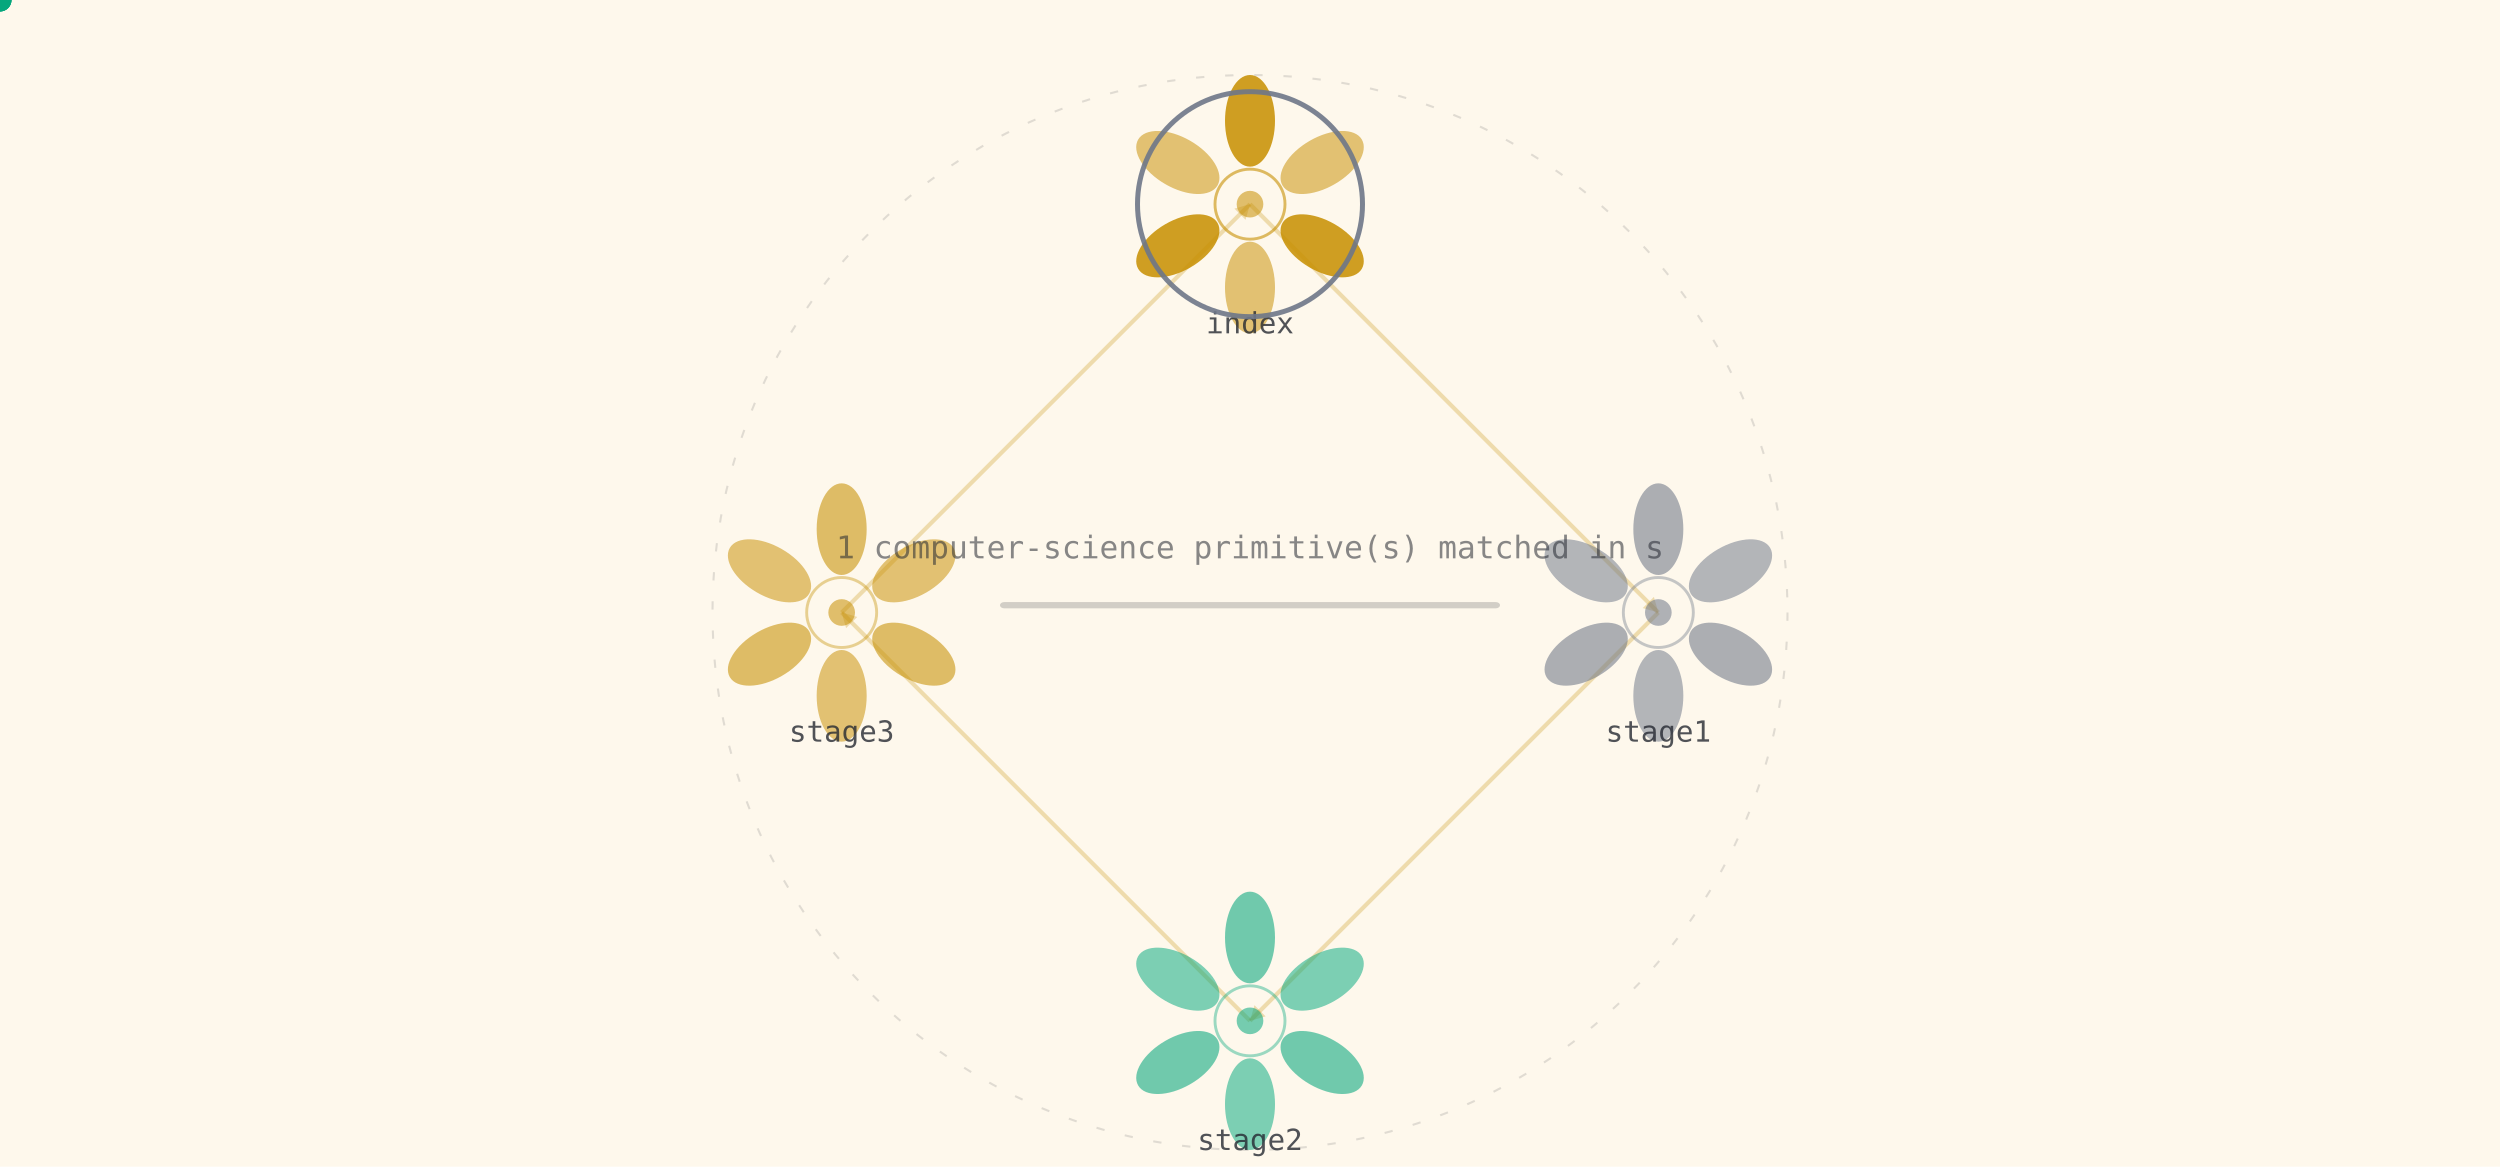
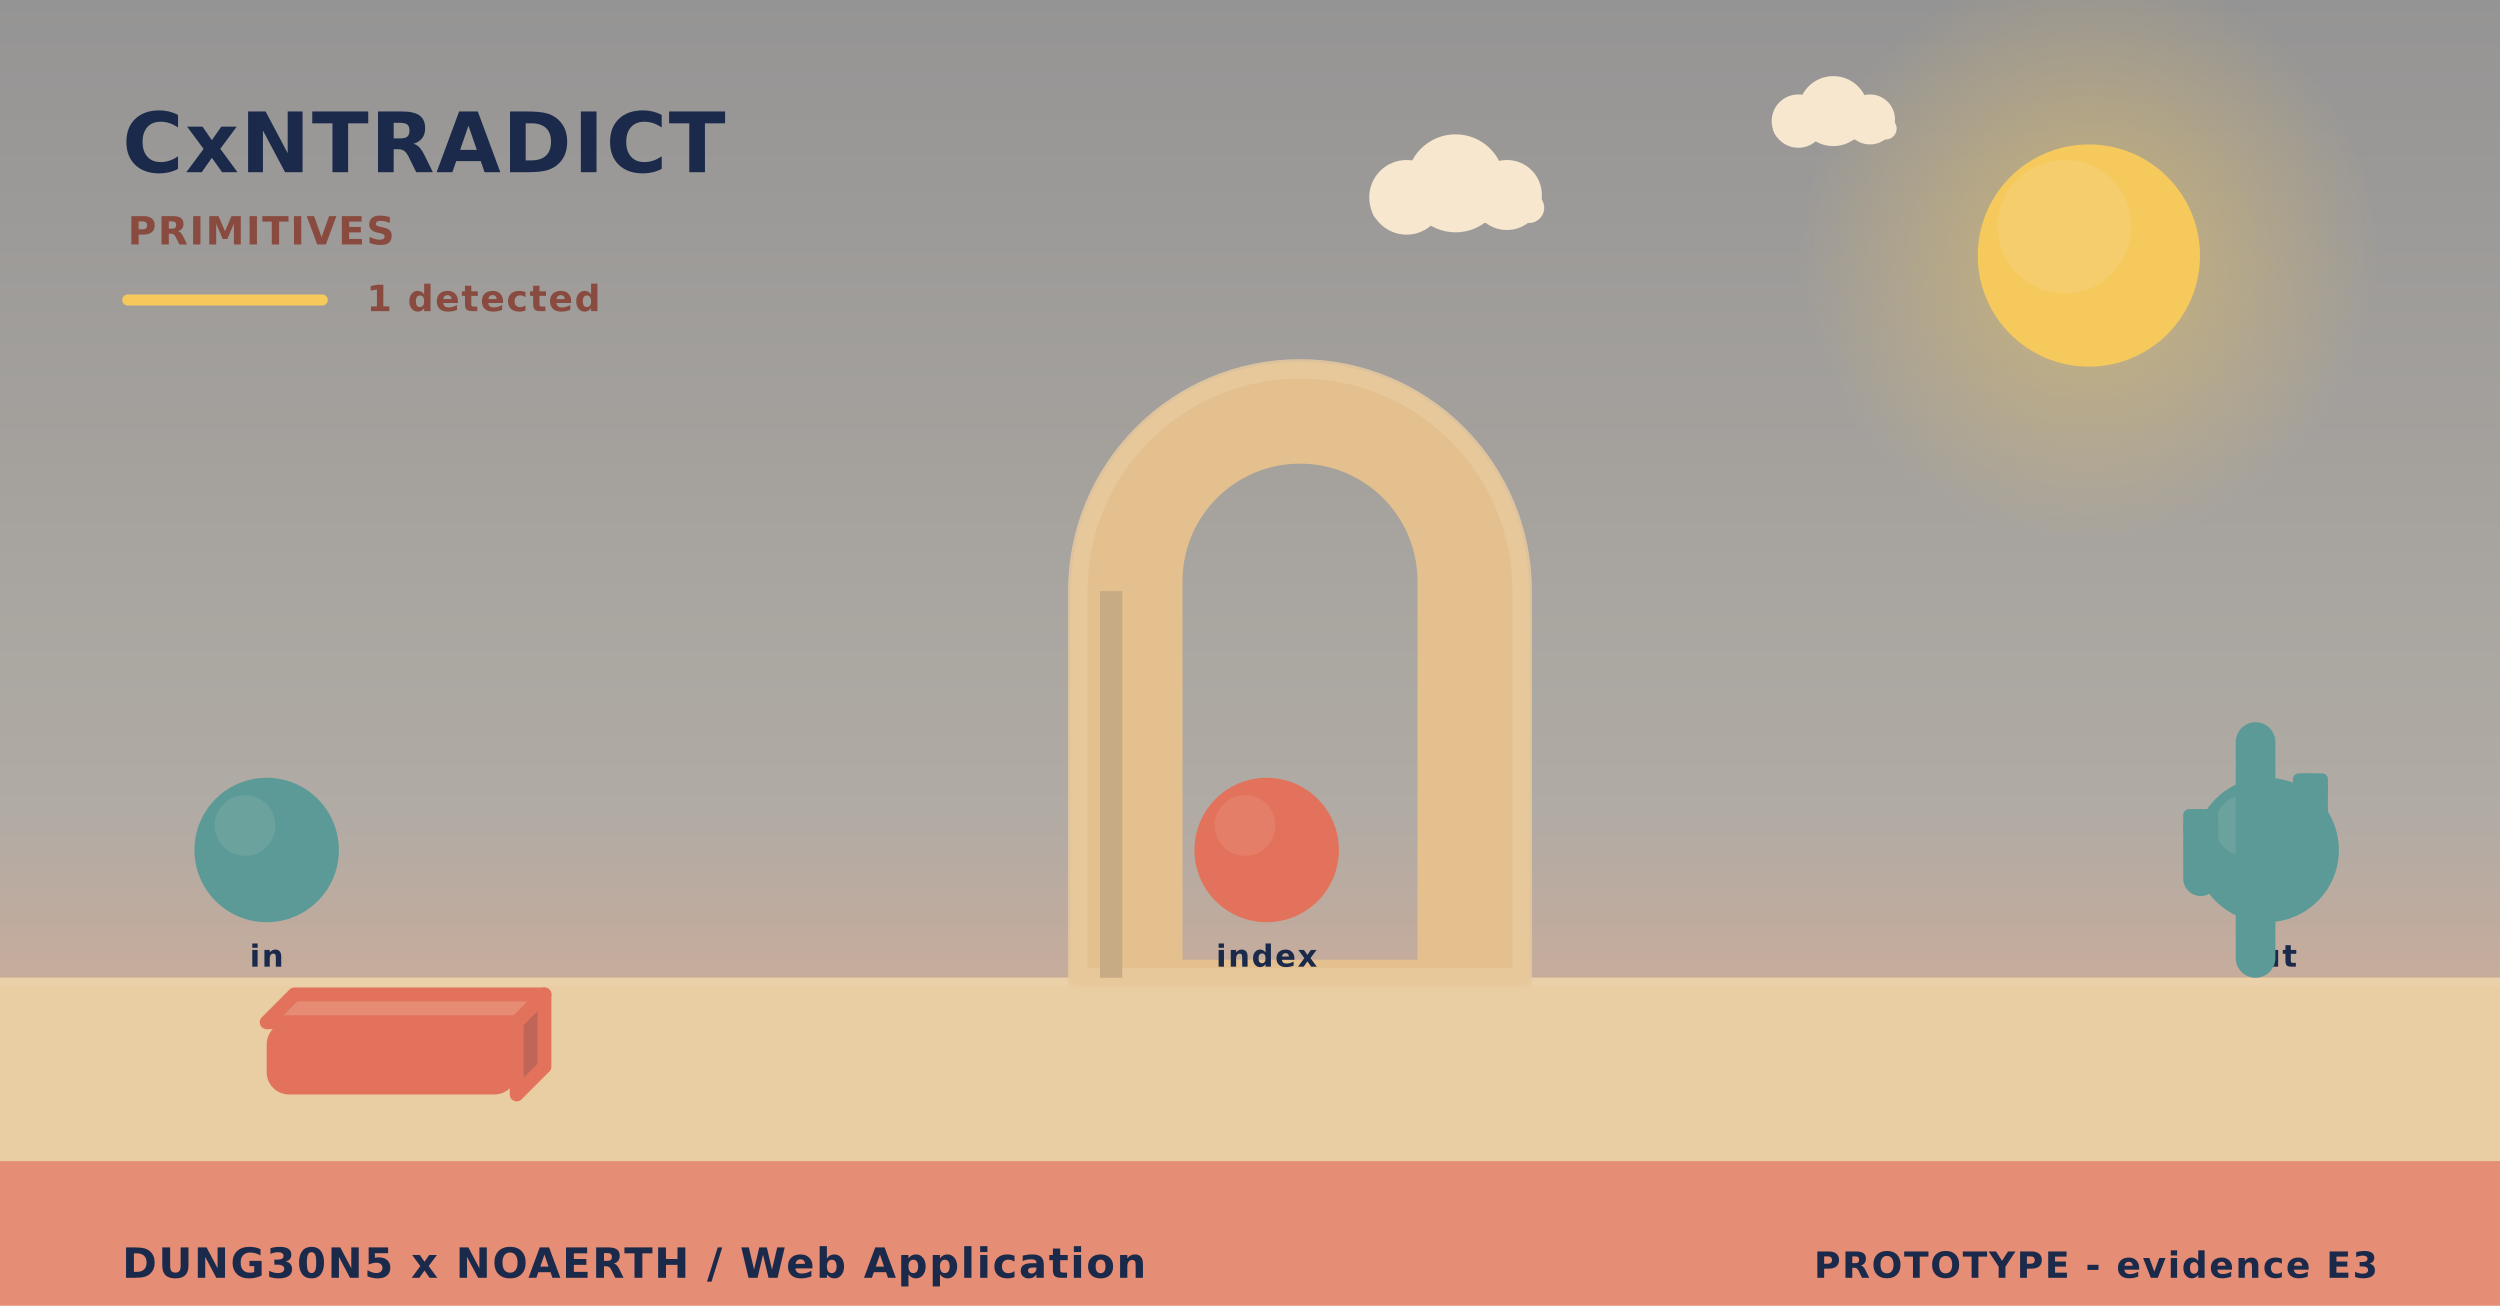
- <svg xmlns="http://www.w3.org/2000/svg" viewBox="0 0 1200 560" width="1200" height="560" role="img" aria-label="CxNTRADICT state machine">
-   <rect width="1200" height="560" fill="#fef8ec" />
-   <defs>
-     <linearGradient id="gs" x1="0" y1="0" x2="1" y2="1">
-       <stop offset="0%" stop-color="#c78f02" />
-       <stop offset="100%" stop-color="#6e7788" />
-     </linearGradient>
-   </defs>
-   <circle cx="600.00" cy="294.00" r="258.00" fill="none" stroke="rgba(37,40,49,0.140)" stroke-width="1.00" opacity="1.00" stroke-dasharray="4 10" />
-   <line x1="600.00" y1="98.00" x2="796.00" y2="294.00" stroke="rgba(199,143,2,0.500)" stroke-width="2.00" opacity="0.55" />
-   <polygon points="796.00,294.00 793.88,286.50 788.50,291.88" fill="rgba(199,143,2,0.500)" opacity="0.55" />
-   <g opacity="0.9">
-     <circle cx="0.00" cy="0.00" r="5.50" fill="#05a77d" opacity="1.00" />
-     <animateTransform attributeName="transform" type="translate" values="600.00,98.00 796.00,294.00" dur="5.1s" begin="0.0s" repeatCount="indefinite" />
-     <animateTransform attributeName="transform" type="translate" values="796.00,294.00 600.00,98.00" dur="5.1s" begin="2.55s" repeatCount="indefinite" />
+ <svg xmlns="http://www.w3.org/2000/svg" width="900" height="470" viewBox="0 0 900 470" role="img" aria-label="CxNTRADICT - how it behaves">
+   <linearGradient id="skys" x1="0" y1="0" x2="0" y2="1">
+     <stop offset="0" stop-color="#959494" />
+     <stop offset="0.62" stop-color="#b0aba4" />
+     <stop offset="1" stop-color="#f3ad8a" />
+   </linearGradient>
+   <rect width="900" height="470" fill="url(#skys)" />
+   <radialGradient id="suns">
+     <stop offset="0.35" stop-color="#f5c95c" stop-opacity="0.34" />
+     <stop offset="1" stop-color="#f5c95c" stop-opacity="0" />
+   </radialGradient>
+   <circle cx="752" cy="92" r="104" fill="url(#suns)" />
+   <circle cx="752" cy="92" r="40" fill="#f5c95c" />
+   <circle cx="743.2" cy="81.6" r="24" fill="#f5d27e" opacity="0.5" />
+   <g>
+     <circle cx="524" cy="66" r="17.64" fill="#f6e7ce" />
+     <circle cx="506.36" cy="71.04" r="13.44" fill="#f6e7ce" />
+     <circle cx="542.48" cy="70.2" r="12.6" fill="#f6e7ce" />
+     <rect x="493.76" y="69.36" width="62.16" height="10.92" rx="5.46" fill="#f6e7ce" />
+     <animateTransform attributeName="transform" type="translate" values="0 0;24 0;0 0" dur="36s" begin="0s" repeatCount="indefinite" />
  </g>
-   <line x1="796.00" y1="294.00" x2="600.00" y2="490.00" stroke="rgba(199,143,2,0.500)" stroke-width="2.00" opacity="0.55" />
-   <polygon points="600.00,490.00 607.50,487.88 602.12,482.50" fill="rgba(199,143,2,0.500)" opacity="0.55" />
-   <g opacity="0.9">
-     <circle cx="0.00" cy="0.00" r="5.50" fill="#05a77d" opacity="1.00" />
-     <animateTransform attributeName="transform" type="translate" values="796.00,294.00 600.00,490.00" dur="5.1s" begin="1.275s" repeatCount="indefinite" />
-     <animateTransform attributeName="transform" type="translate" values="600.00,490.00 796.00,294.00" dur="5.1s" begin="3.825s" repeatCount="indefinite" />
+   <g>
+     <circle cx="660" cy="40" r="12.6" fill="#f6e7ce" />
+     <circle cx="647.4" cy="43.6" r="9.6" fill="#f6e7ce" />
+     <circle cx="673.2" cy="43" r="9" fill="#f6e7ce" />
+     <rect x="638.4" y="42.4" width="44.4" height="7.8" rx="3.9" fill="#f6e7ce" />
+     <animateTransform attributeName="transform" type="translate" values="0 0;-18 0;0 0" dur="46s" begin="3s" repeatCount="indefinite" />
  </g>
-   <line x1="600.00" y1="490.00" x2="404.00" y2="294.00" stroke="rgba(199,143,2,0.500)" stroke-width="2.00" opacity="0.55" />
-   <polygon points="404.00,294.00 406.12,301.50 411.50,296.12" fill="rgba(199,143,2,0.500)" opacity="0.55" />
-   <g opacity="0.9">
-     <circle cx="0.00" cy="0.00" r="5.50" fill="#05a77d" opacity="1.00" />
-     <animateTransform attributeName="transform" type="translate" values="600.00,490.00 404.00,294.00" dur="5.1s" begin="2.55s" repeatCount="indefinite" />
-     <animateTransform attributeName="transform" type="translate" values="404.00,294.00 600.00,490.00" dur="5.1s" begin="5.1s" repeatCount="indefinite" />
+   <rect x="0" y="352" width="900" height="118" fill="#e9cda3" />
+   <rect x="0" y="352" width="900" height="3" fill="#ebd1a9" />
+   <text x="44" y="62" font-family="Verdana,DejaVu Sans,sans-serif" font-size="30" font-weight="700" letter-spacing="0.6" fill="#1b2a4a" text-anchor="start">CxNTRADICT</text>
+   <text x="46" y="88" font-family="Verdana,DejaVu Sans,sans-serif" font-size="14" font-weight="700" letter-spacing="0.6" fill="#894b3f" text-anchor="start">PRIMITIVES</text>
+   <rect x="44" y="106" width="74" height="4" rx="2" fill="#f5c95c" />
+   <text x="132" y="112" font-family="Verdana,DejaVu Sans,sans-serif" font-size="13" font-weight="700" letter-spacing="0.6" fill="#894b3f" text-anchor="start">1 detected</text>
+   <path d="M388,352 L388,212.8 A80,80 0 0 1 548,212.8 L548,352 Z M423.2,348 L423.2,209.22 A44.8,44.8 0 0 1 512.8,209.22 L512.8,348 Z" fill="#e3c08d" fill-rule="evenodd" stroke="#e3c08d" stroke-width="5" stroke-linejoin="round" />
+   <path d="M388,352 L388,212.8 A80,80 0 0 1 548,212.8 L548,352 Z" fill="none" stroke="#e8c99d" stroke-width="7" stroke-linecap="round" opacity="0.85" />
+   <rect x="396" y="212.8" width="8" height="139.2" fill="#c7ab84" />
+   <circle cx="96" cy="306" r="26" fill="#5b9a97" />
+   <circle cx="88.2" cy="297.16" r="10.92" fill="#7aa9a2" opacity="0.55" />
+   <text x="96" y="348" font-family="Verdana,DejaVu Sans,sans-serif" font-size="11" font-weight="700" letter-spacing="0.6" fill="#1b2a4a" text-anchor="middle">in</text>
+   <g>
+     <circle cx="456" cy="306" r="26" fill="#e2725b" />
+     <circle cx="448.2" cy="297.16" r="10.92" fill="#e68972" opacity="0.55" />
+     <animate attributeName="opacity" values="0.8;1;0.8" dur="4.6s" begin="0s" repeatCount="indefinite" />
  </g>
-   <line x1="404.00" y1="294.00" x2="600.00" y2="98.00" stroke="rgba(199,143,2,0.500)" stroke-width="2.00" opacity="0.55" />
-   <polygon points="600.00,98.00 592.50,100.12 597.88,105.50" fill="rgba(199,143,2,0.500)" opacity="0.55" />
-   <g opacity="0.9">
-     <circle cx="0.00" cy="0.00" r="5.50" fill="#05a77d" opacity="1.00" />
-     <animateTransform attributeName="transform" type="translate" values="404.00,294.00 600.00,98.00" dur="5.1s" begin="3.825s" repeatCount="indefinite" />
-     <animateTransform attributeName="transform" type="translate" values="600.00,98.00 404.00,294.00" dur="5.1s" begin="6.375s" repeatCount="indefinite" />
-   </g>
-   <ellipse cx="600.00" cy="58.00" rx="12.00" ry="22.00" fill="rgba(199,143,2,0.900)" opacity="0.95" transform="rotate(0.0 600.00 58.00)" />
-   <ellipse cx="634.64" cy="78.00" rx="12.00" ry="22.00" fill="rgba(199,143,2,0.550)" opacity="0.95" transform="rotate(60.0 634.64 78.00)" />
-   <ellipse cx="634.64" cy="118.00" rx="12.00" ry="22.00" fill="rgba(199,143,2,0.900)" opacity="0.95" transform="rotate(120.0 634.64 118.00)" />
-   <ellipse cx="600.00" cy="138.00" rx="12.00" ry="22.00" fill="rgba(199,143,2,0.550)" opacity="0.95" transform="rotate(180.0 600.00 138.00)" />
-   <ellipse cx="565.36" cy="118.00" rx="12.00" ry="22.00" fill="rgba(199,143,2,0.900)" opacity="0.95" transform="rotate(240.0 565.36 118.00)" />
-   <ellipse cx="565.36" cy="78.00" rx="12.00" ry="22.00" fill="rgba(199,143,2,0.550)" opacity="0.95" transform="rotate(300.0 565.36 78.00)" />
-   <circle cx="600.00" cy="98.00" r="16.80" fill="none" stroke="rgba(199,143,2,0.900)" stroke-width="1.40" opacity="0.66" />
-   <circle cx="600.00" cy="98.00" r="6.40" fill="rgba(199,143,2,0.550)" opacity="1.00" />
-   <text x="600" y="160" font-family="ui-monospace,Menlo,monospace" font-size="14" fill="rgba(37,40,49,0.800)" text-anchor="middle">index</text>
-   <g>
-     <circle cx="600.00" cy="98.00" r="54.00" fill="none" stroke="#6e7788" stroke-width="2.40" opacity="0.90" />
-     <animate attributeName="opacity" values="0.25;1.0;0.25" dur="10.2s" begin="0.0s" repeatCount="indefinite" />
-   </g>
-   <ellipse cx="796.00" cy="254.00" rx="12.00" ry="22.00" fill="rgba(110,119,136,0.600)" opacity="0.95" transform="rotate(0.0 796.00 254.00)" />
-   <ellipse cx="830.64" cy="274.00" rx="12.00" ry="22.00" fill="rgba(110,119,136,0.550)" opacity="0.95" transform="rotate(60.0 830.64 274.00)" />
-   <ellipse cx="830.64" cy="314.00" rx="12.00" ry="22.00" fill="rgba(110,119,136,0.600)" opacity="0.95" transform="rotate(120.0 830.64 314.00)" />
-   <ellipse cx="796.00" cy="334.00" rx="12.00" ry="22.00" fill="rgba(110,119,136,0.550)" opacity="0.95" transform="rotate(180.0 796.00 334.00)" />
-   <ellipse cx="761.36" cy="314.00" rx="12.00" ry="22.00" fill="rgba(110,119,136,0.600)" opacity="0.95" transform="rotate(240.0 761.36 314.00)" />
-   <ellipse cx="761.36" cy="274.00" rx="12.00" ry="22.00" fill="rgba(110,119,136,0.550)" opacity="0.95" transform="rotate(300.0 761.36 274.00)" />
-   <circle cx="796.00" cy="294.00" r="16.80" fill="none" stroke="rgba(110,119,136,0.600)" stroke-width="1.40" opacity="0.66" />
-   <circle cx="796.00" cy="294.00" r="6.40" fill="rgba(110,119,136,0.550)" opacity="1.00" />
-   <text x="796" y="356" font-family="ui-monospace,Menlo,monospace" font-size="14" fill="rgba(37,40,49,0.800)" text-anchor="middle">stage1</text>
-   <ellipse cx="600.00" cy="450.00" rx="12.00" ry="22.00" fill="rgba(5,167,125,0.600)" opacity="0.95" transform="rotate(0.0 600.00 450.00)" />
-   <ellipse cx="634.64" cy="470.00" rx="12.00" ry="22.00" fill="rgba(5,167,125,0.550)" opacity="0.95" transform="rotate(60.0 634.64 470.00)" />
-   <ellipse cx="634.64" cy="510.00" rx="12.00" ry="22.00" fill="rgba(5,167,125,0.600)" opacity="0.95" transform="rotate(120.0 634.64 510.00)" />
-   <ellipse cx="600.00" cy="530.00" rx="12.00" ry="22.00" fill="rgba(5,167,125,0.550)" opacity="0.95" transform="rotate(180.0 600.00 530.00)" />
-   <ellipse cx="565.36" cy="510.00" rx="12.00" ry="22.00" fill="rgba(5,167,125,0.600)" opacity="0.95" transform="rotate(240.0 565.36 510.00)" />
-   <ellipse cx="565.36" cy="470.00" rx="12.00" ry="22.00" fill="rgba(5,167,125,0.550)" opacity="0.95" transform="rotate(300.0 565.36 470.00)" />
-   <circle cx="600.00" cy="490.00" r="16.80" fill="none" stroke="rgba(5,167,125,0.600)" stroke-width="1.40" opacity="0.66" />
-   <circle cx="600.00" cy="490.00" r="6.40" fill="rgba(5,167,125,0.550)" opacity="1.00" />
-   <text x="600" y="552" font-family="ui-monospace,Menlo,monospace" font-size="14" fill="rgba(37,40,49,0.800)" text-anchor="middle">stage2</text>
-   <ellipse cx="404.00" cy="254.00" rx="12.00" ry="22.00" fill="rgba(199,143,2,0.600)" opacity="0.95" transform="rotate(0.0 404.00 254.00)" />
-   <ellipse cx="438.64" cy="274.00" rx="12.00" ry="22.00" fill="rgba(199,143,2,0.550)" opacity="0.95" transform="rotate(60.0 438.64 274.00)" />
-   <ellipse cx="438.64" cy="314.00" rx="12.00" ry="22.00" fill="rgba(199,143,2,0.600)" opacity="0.95" transform="rotate(120.0 438.64 314.00)" />
-   <ellipse cx="404.00" cy="334.00" rx="12.00" ry="22.00" fill="rgba(199,143,2,0.550)" opacity="0.95" transform="rotate(180.0 404.00 334.00)" />
-   <ellipse cx="369.36" cy="314.00" rx="12.00" ry="22.00" fill="rgba(199,143,2,0.600)" opacity="0.95" transform="rotate(240.0 369.36 314.00)" />
-   <ellipse cx="369.36" cy="274.00" rx="12.00" ry="22.00" fill="rgba(199,143,2,0.550)" opacity="0.95" transform="rotate(300.0 369.36 274.00)" />
-   <circle cx="404.00" cy="294.00" r="16.80" fill="none" stroke="rgba(199,143,2,0.600)" stroke-width="1.40" opacity="0.66" />
-   <circle cx="404.00" cy="294.00" r="6.40" fill="rgba(199,143,2,0.550)" opacity="1.00" />
-   <text x="404" y="356" font-family="ui-monospace,Menlo,monospace" font-size="14" fill="rgba(37,40,49,0.800)" text-anchor="middle">stage3</text>
-   <rect x="480.00" y="289.00" width="240.00" height="3.00" rx="2.00" fill="rgba(37,40,49,0.200)" opacity="1.00" />
-   <text x="600" y="268" font-family="ui-monospace,Menlo,monospace" font-size="15" fill="rgba(37,40,49,0.550)" text-anchor="middle">1 computer-science primitive(s) matched in s</text>
+   <text x="456" y="348" font-family="Verdana,DejaVu Sans,sans-serif" font-size="11" font-weight="700" letter-spacing="0.6" fill="#1b2a4a" text-anchor="middle">index</text>
+   <circle cx="816" cy="306" r="26" fill="#5b9a97" />
+   <circle cx="808.2" cy="297.16" r="10.92" fill="#7aa9a2" opacity="0.55" />
+   <text x="816" y="348" font-family="Verdana,DejaVu Sans,sans-serif" font-size="11" font-weight="700" letter-spacing="0.6" fill="#1b2a4a" text-anchor="middle">out</text>
+   <path d="M96,368 L186,368 L196,358 L106,358 Z" fill="#e68c74" stroke="#e2725b" stroke-width="5" stroke-linejoin="round" />
+   <path d="M186,368 L196,358 L196,384 L186,394 Z" fill="#c06658" stroke="#e2725b" stroke-width="5" stroke-linejoin="round" />
+   <rect x="96" y="368" width="90" height="26" rx="8" fill="#e2725b" />
+   <rect x="804.86" y="260" width="14.28" height="92" rx="7.14" fill="#5b9a97" />
+   <rect x="785.96" y="291.28" width="12.6" height="31.28" rx="6.3" fill="#5b9a97" />
+   <rect x="785.96" y="291.28" width="12.6" height="9.2" rx="2.1" fill="#5b9a97" />
+   <rect x="825.44" y="278.4" width="12.6" height="31.28" rx="6.3" fill="#5b9a97" />
+   <rect x="825.44" y="278.4" width="12.6" height="9.2" rx="2.1" fill="#5b9a97" />
+   <rect x="0" y="418" width="900" height="52" rx="0" fill="#e68972" opacity="0.94" />
+   <text x="44" y="460" font-family="Verdana,DejaVu Sans,sans-serif" font-size="15" font-weight="700" letter-spacing="0.6" fill="#1b2a4a" text-anchor="start">DUNG30N5 x NOAERTH  /  Web Application</text>
+   <text x="856" y="460" font-family="Verdana,DejaVu Sans,sans-serif" font-size="13" font-weight="700" letter-spacing="0.6" fill="#1b2a4a" text-anchor="end">PROTOTYPE  -  evidence E3</text>
</svg>
